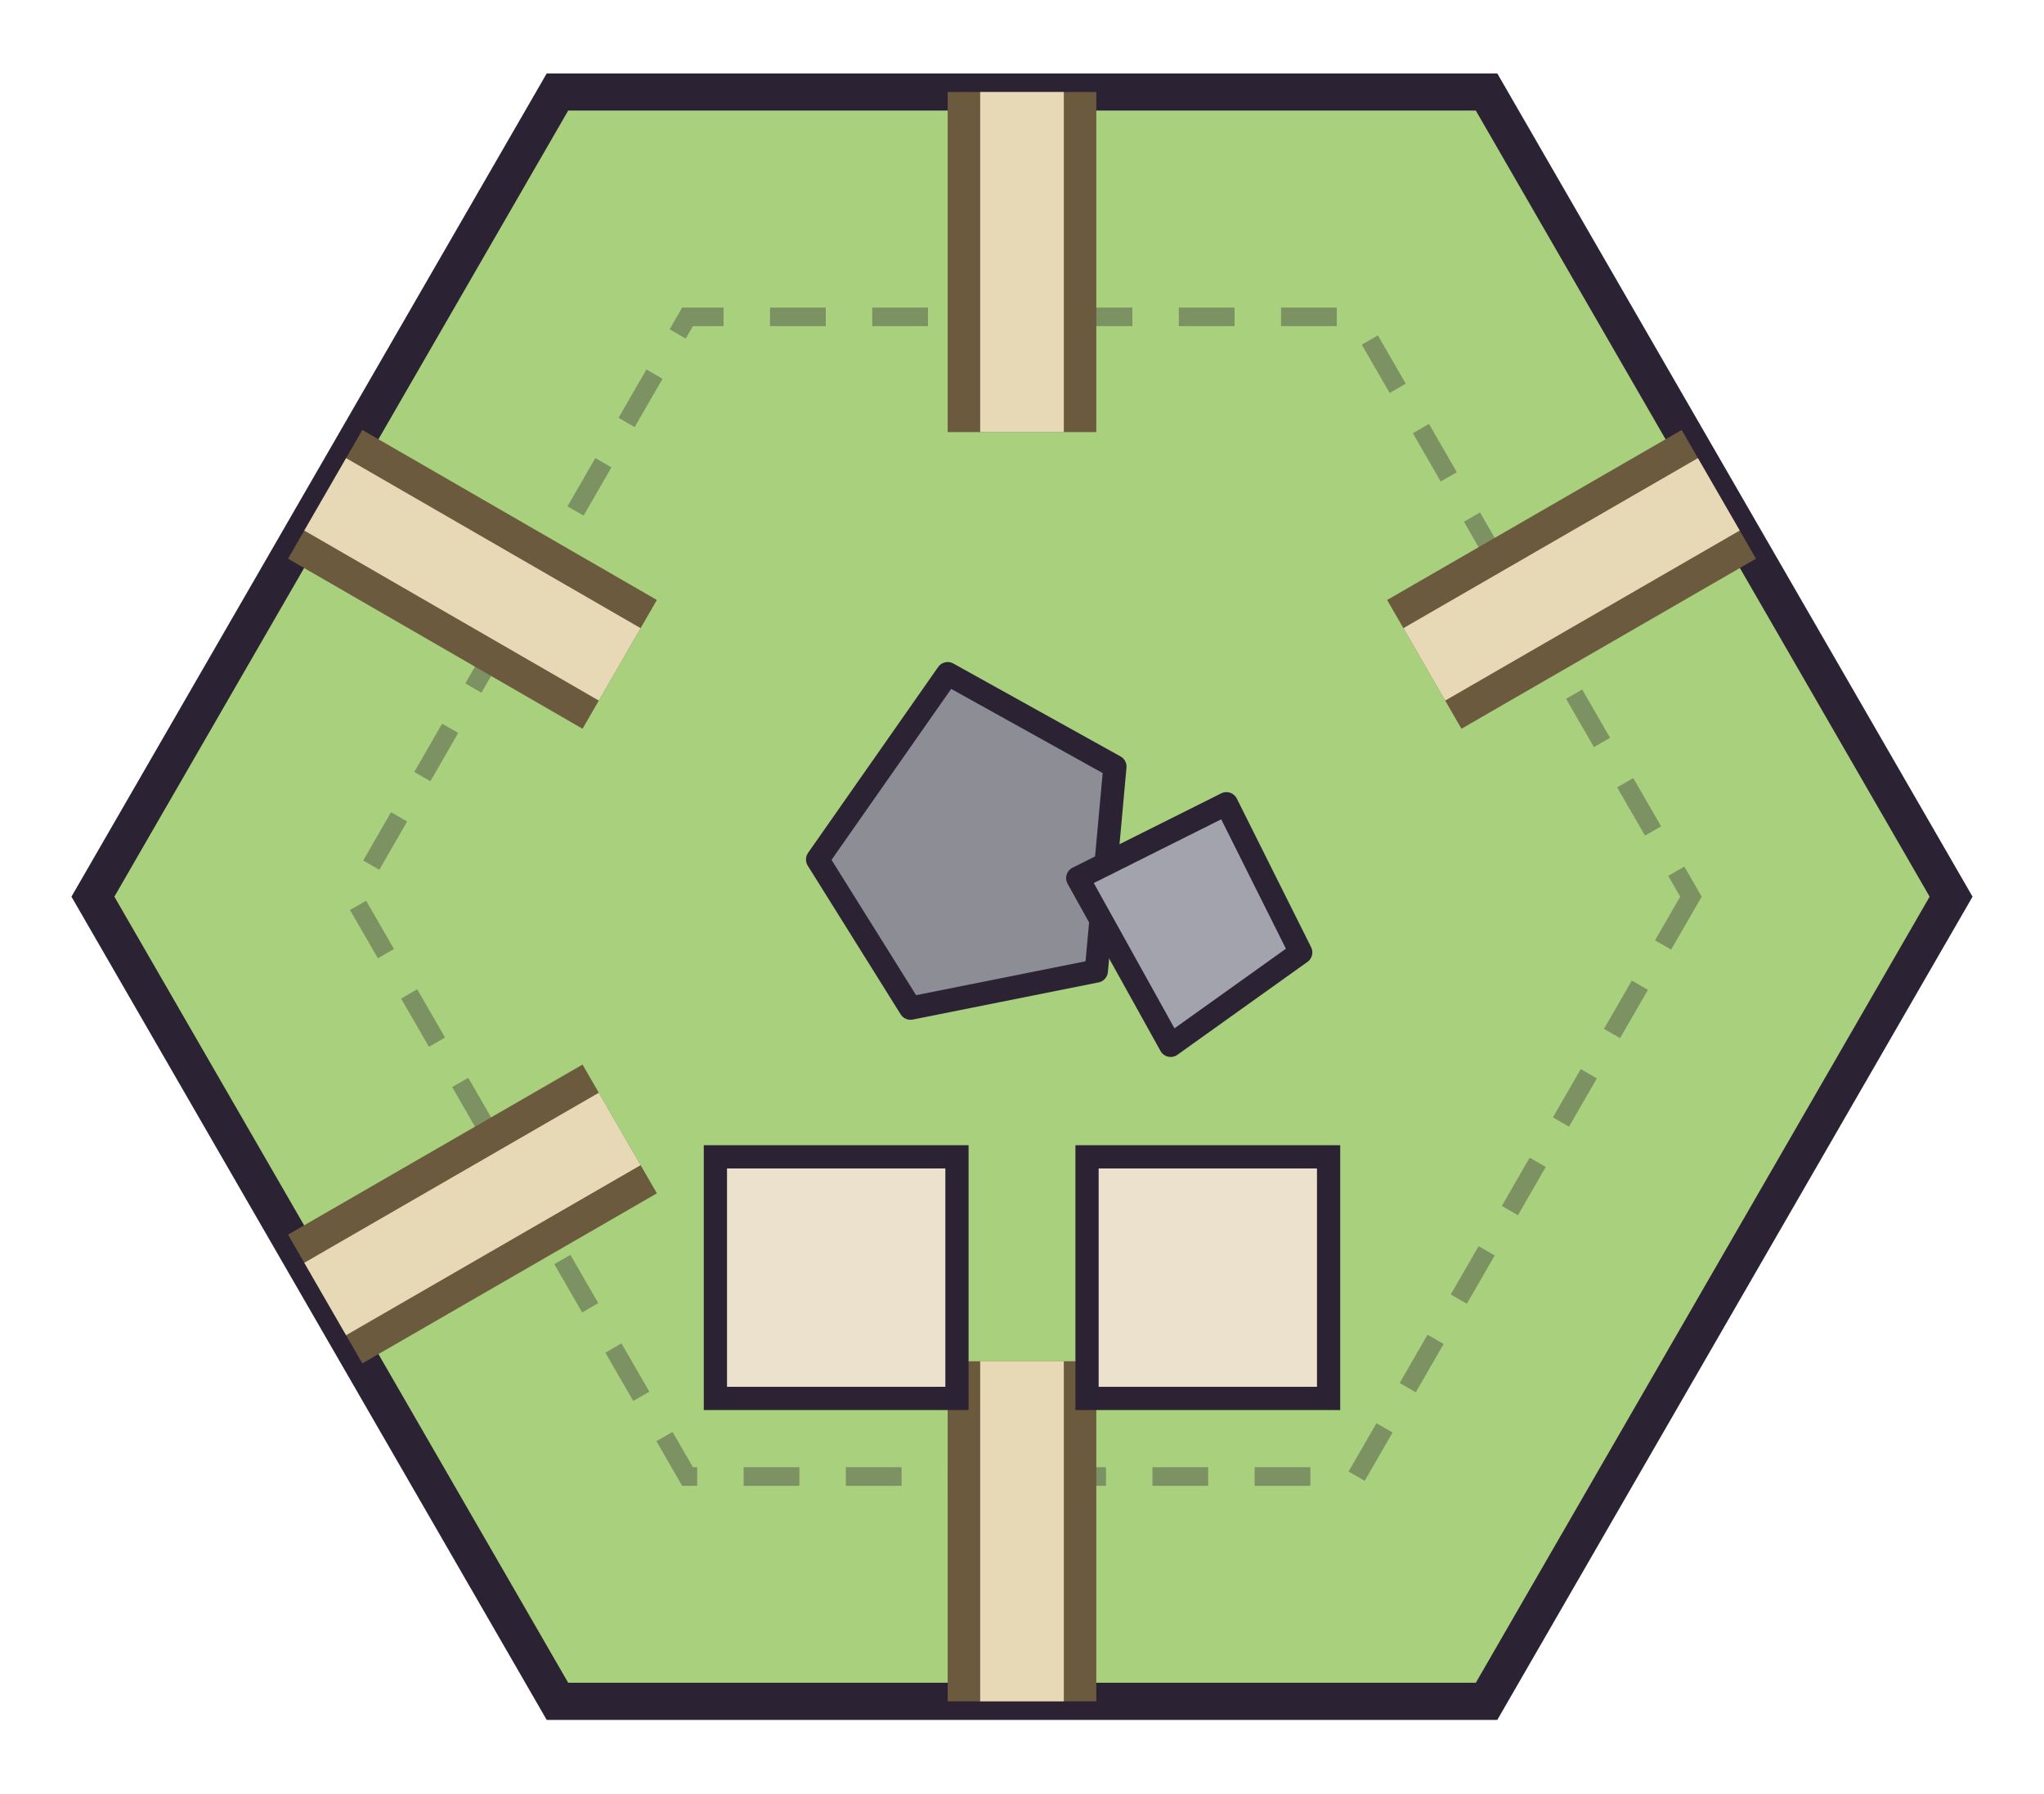
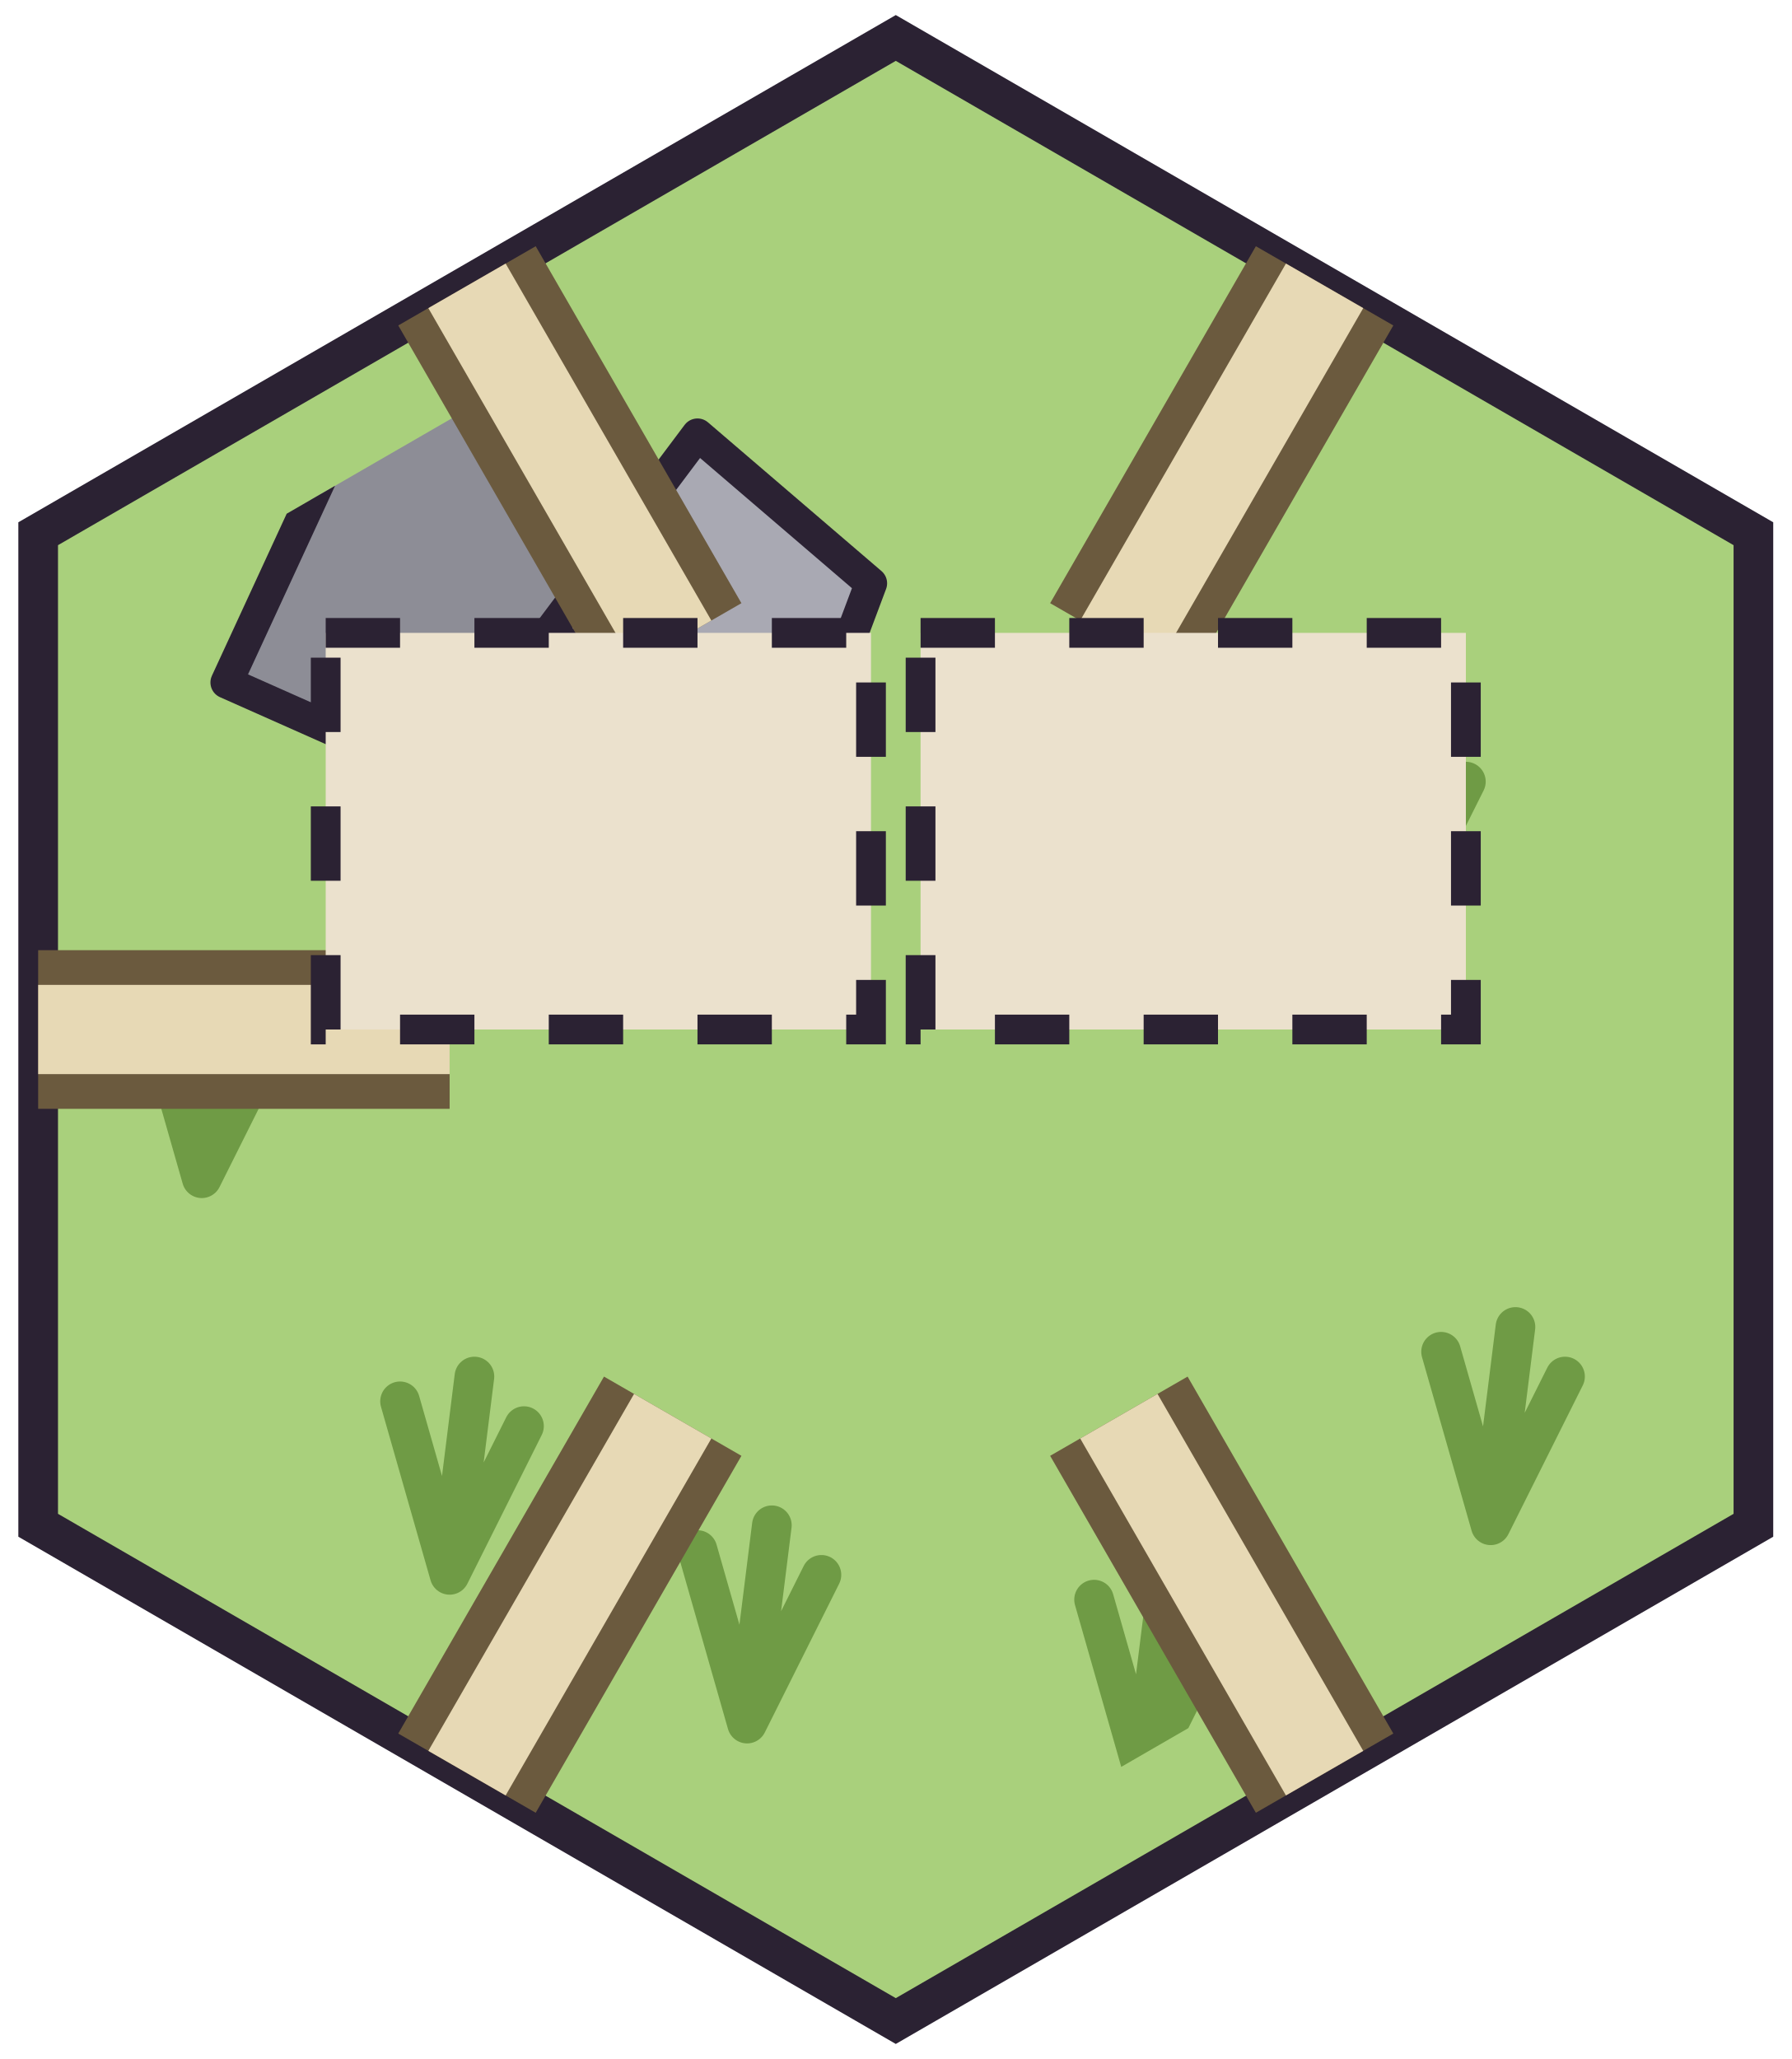
- <svg xmlns="http://www.w3.org/2000/svg" viewBox="0 0 220 193" width="220" height="193" font-family="DejaVu Sans, Arial, sans-serif">
-   <polygon id="tile" points="210.0,96.5 160.0,183.1 60.0,183.1 10.0,96.5 60.0,9.9 160.0,9.9" fill="#a9d07c" stroke="#2b2233" stroke-width="4" />
-   <g id="art-slot">
-     <polygon points="182.0,96.5 146.0,158.9 74.0,158.9 38.0,96.5 74.0,34.1 146.0,34.1" fill="none" stroke="#2b2233" stroke-opacity="0.35" stroke-width="2" stroke-dasharray="6 5" />
+ <svg xmlns="http://www.w3.org/2000/svg" viewBox="-36.14 -41.50 72.28 83.00" width="181" height="208" font-family="DejaVu Sans, Arial, sans-serif">
+   <polygon points="34.6,20.0 0.0,40.0 -34.6,20.0 -34.6,-20.0 -0.0,-40.0 34.6,-20.0" fill="#a9d07c" stroke="#2b2233" stroke-width="1.6" />
+   <clipPath id="c_iron">
+     <polygon points="30.3,17.5 0.0,35.0 -30.3,17.5 -30.3,-17.5 -0.0,-35.0 30.3,-17.5" />
+   </clipPath>
+   <g clip-path="url(#c_iron)">
+     <path d="M-18 22 l-2 -7 M-18 22 l1 -8 M-18 22 l3 -6" stroke="#6f9b45" stroke-width="1.6" fill="none" stroke-linecap="round" />
+     <path d="M-6 28 l-2 -7 M-6 28 l1 -8 M-6 28 l3 -6" stroke="#6f9b45" stroke-width="1.6" fill="none" stroke-linecap="round" />
+     <path d="M10 30 l-2 -7 M10 30 l1 -8 M10 30 l3 -6" stroke="#6f9b45" stroke-width="1.6" fill="none" stroke-linecap="round" />
+     <path d="M24 20 l-2 -7 M24 20 l1 -8 M24 20 l3 -6" stroke="#6f9b45" stroke-width="1.6" fill="none" stroke-linecap="round" />
+     <path d="M20 -4 l-2 -7 M20 -4 l1 -8 M20 -4 l3 -6" stroke="#6f9b45" stroke-width="1.6" fill="none" stroke-linecap="round" />
+     <path d="M-28 6 l-2 -7 M-28 6 l1 -8 M-28 6 l3 -6" stroke="#6f9b45" stroke-width="1.6" fill="none" stroke-linecap="round" />
+     <g stroke="#2b2233" stroke-width="1.3" stroke-linejoin="round">
+       <polygon points="-27,-14 -21,-27 -12,-24 -11,-14 -18,-10" fill="#8d8d96" />
+       <polygon points="-14,-16 -8,-24 -1,-18 -4,-10" fill="#a9a9b3" />
+     </g>
  </g>
-   <line x1="185.0" y1="53.2" x2="153.3" y2="71.5" stroke="#6b5a3e" stroke-width="16" stroke-linecap="butt" />
-   <line x1="185.0" y1="53.2" x2="153.3" y2="71.5" stroke="#e7d9b5" stroke-width="9" stroke-linecap="butt" />
-   <line x1="110.0" y1="9.9" x2="110.0" y2="46.5" stroke="#6b5a3e" stroke-width="16" stroke-linecap="butt" />
-   <line x1="110.0" y1="9.9" x2="110.0" y2="46.5" stroke="#e7d9b5" stroke-width="9" stroke-linecap="butt" />
-   <line x1="35.0" y1="53.2" x2="66.7" y2="71.5" stroke="#6b5a3e" stroke-width="16" stroke-linecap="butt" />
-   <line x1="35.0" y1="53.2" x2="66.7" y2="71.5" stroke="#e7d9b5" stroke-width="9" stroke-linecap="butt" />
-   <line x1="35.0" y1="139.8" x2="66.7" y2="121.5" stroke="#6b5a3e" stroke-width="16" stroke-linecap="butt" />
-   <line x1="35.0" y1="139.8" x2="66.7" y2="121.5" stroke="#e7d9b5" stroke-width="9" stroke-linecap="butt" />
-   <line x1="110.0" y1="183.1" x2="110.0" y2="146.5" stroke="#6b5a3e" stroke-width="16" stroke-linecap="butt" />
-   <line x1="110.0" y1="183.1" x2="110.0" y2="146.5" stroke="#e7d9b5" stroke-width="9" stroke-linecap="butt" />
-   <g stroke="#2b2233" stroke-width="2.5" stroke-linejoin="round">
-     <polygon points="88.0,92.5 102.0,72.5 120.0,82.5 118.0,104.5 98.0,108.5" fill="#8d8d96" />
-     <polygon points="116.0,94.5 132.0,86.5 140.0,102.5 126.0,112.5" fill="#a3a3ad" />
-   </g>
-   <rect x="77.0" y="124.5" width="26" height="26" fill="#ebe1cd" stroke="#2b2233" stroke-width="2.5" />
-   <rect x="117.0" y="124.5" width="26" height="26" fill="#ebe1cd" stroke="#2b2233" stroke-width="2.5" />
+   <line x1="17.3" y1="-30.0" x2="9.0" y2="-15.6" stroke="#6b5a3e" stroke-width="6.4" />
+   <line x1="17.3" y1="-30.0" x2="9.0" y2="-15.6" stroke="#e7d9b5" stroke-width="3.6" />
+   <line x1="-17.3" y1="-30.0" x2="-9.0" y2="-15.6" stroke="#6b5a3e" stroke-width="6.4" />
+   <line x1="-17.3" y1="-30.0" x2="-9.0" y2="-15.6" stroke="#e7d9b5" stroke-width="3.6" />
+   <line x1="-34.6" y1="0.0" x2="-18.0" y2="0.0" stroke="#6b5a3e" stroke-width="6.4" />
+   <line x1="-34.6" y1="0.0" x2="-18.0" y2="0.0" stroke="#e7d9b5" stroke-width="3.6" />
+   <line x1="-17.3" y1="30.0" x2="-9.0" y2="15.6" stroke="#6b5a3e" stroke-width="6.4" />
+   <line x1="-17.3" y1="30.0" x2="-9.0" y2="15.6" stroke="#e7d9b5" stroke-width="3.6" />
+   <line x1="17.3" y1="30.0" x2="9.0" y2="15.6" stroke="#6b5a3e" stroke-width="6.4" />
+   <line x1="17.3" y1="30.0" x2="9.0" y2="15.6" stroke="#e7d9b5" stroke-width="3.6" />
+   <rect x="-23" y="-16" width="22" height="16" fill="#ebe1cd" stroke="#2b2233" stroke-width="1.2" stroke-dasharray="3" />
+   <rect x="1" y="-16" width="22" height="16" fill="#ebe1cd" stroke="#2b2233" stroke-width="1.2" stroke-dasharray="3" />
</svg>
